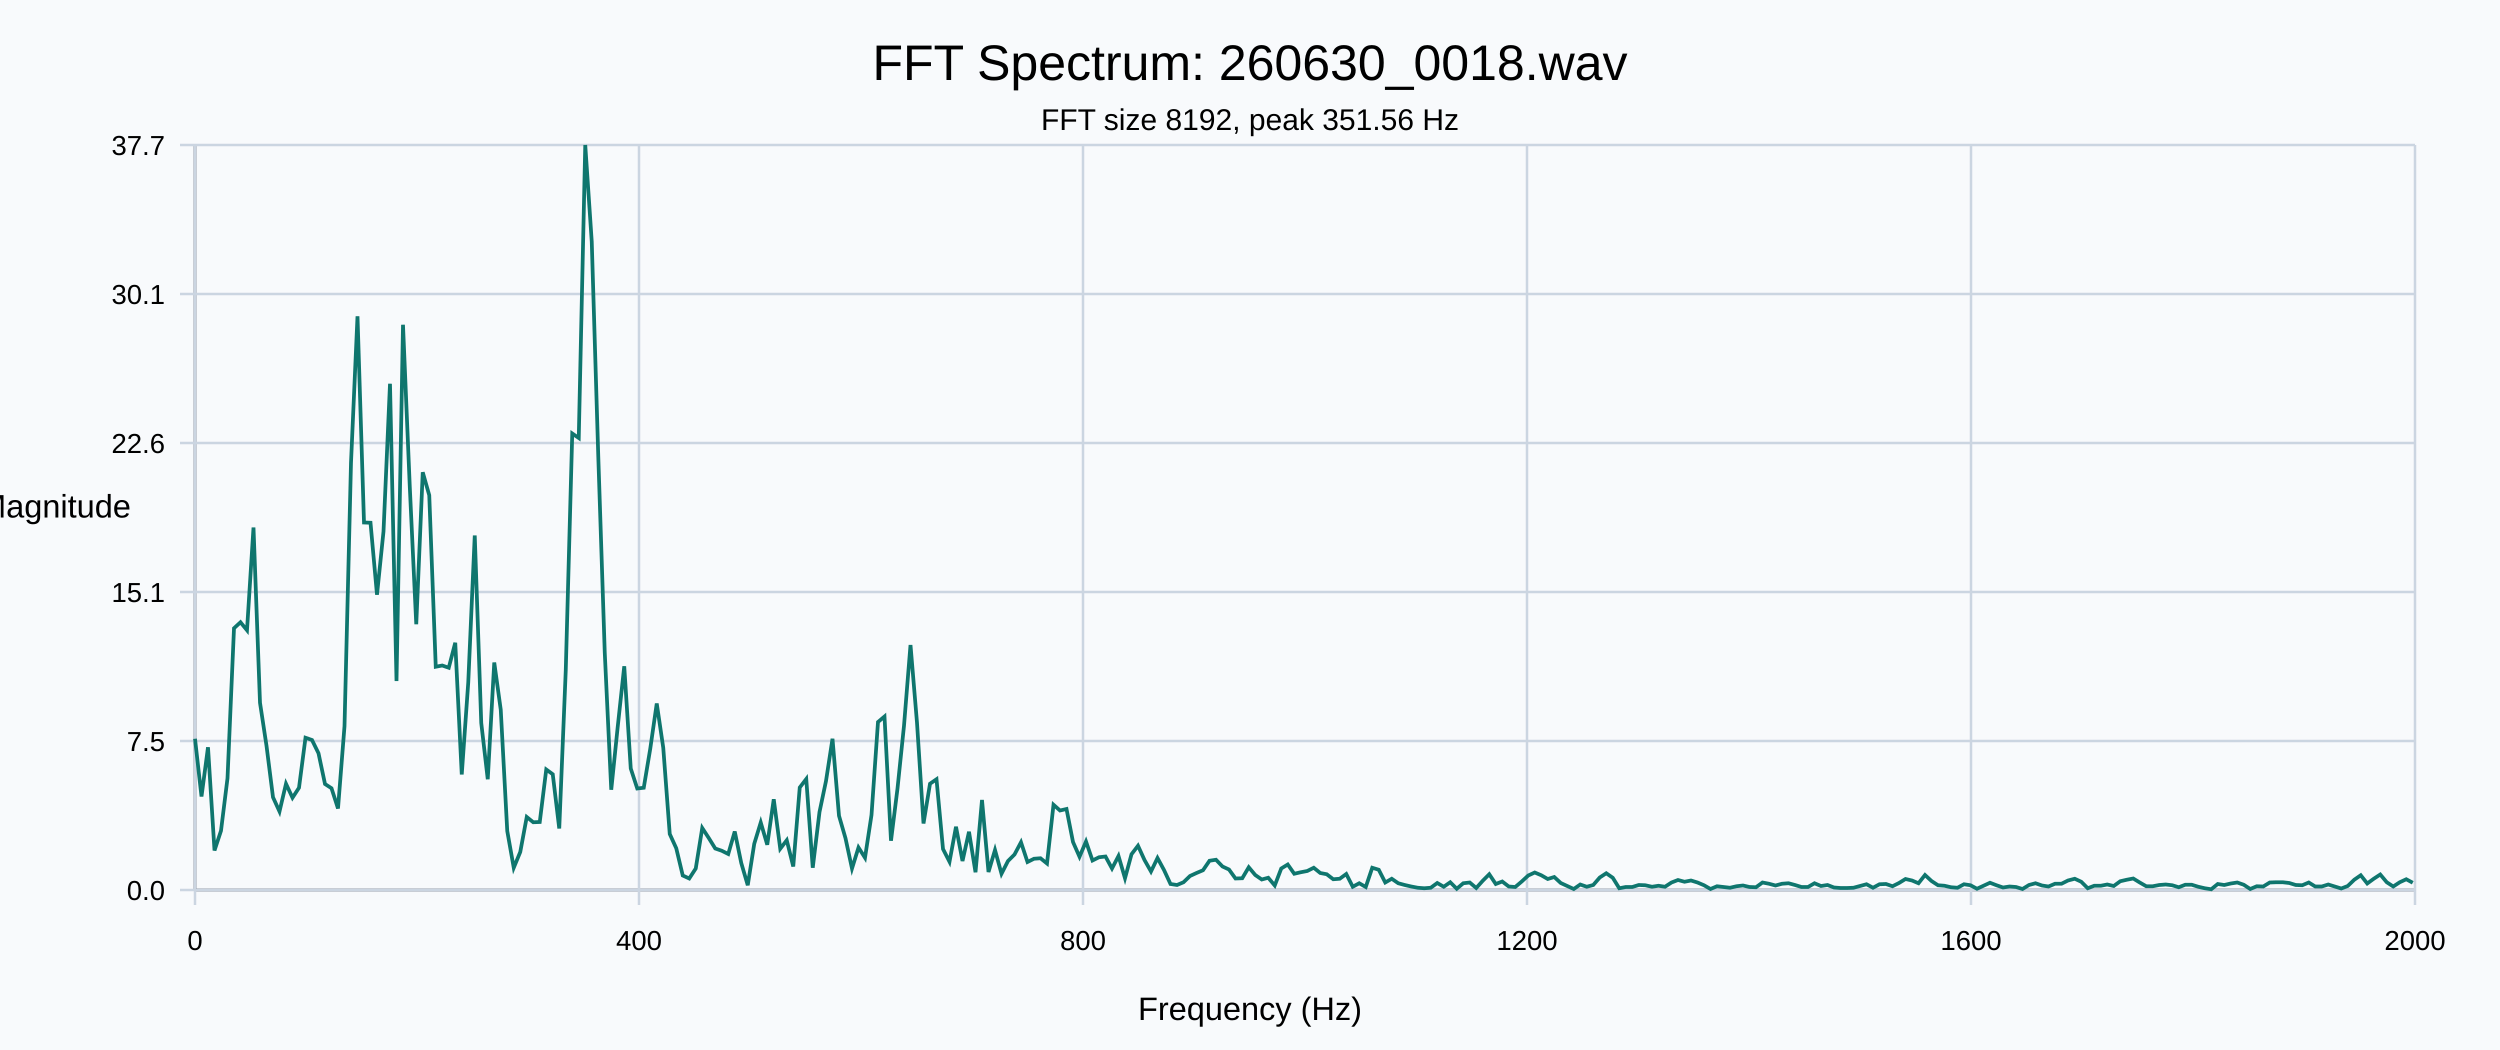
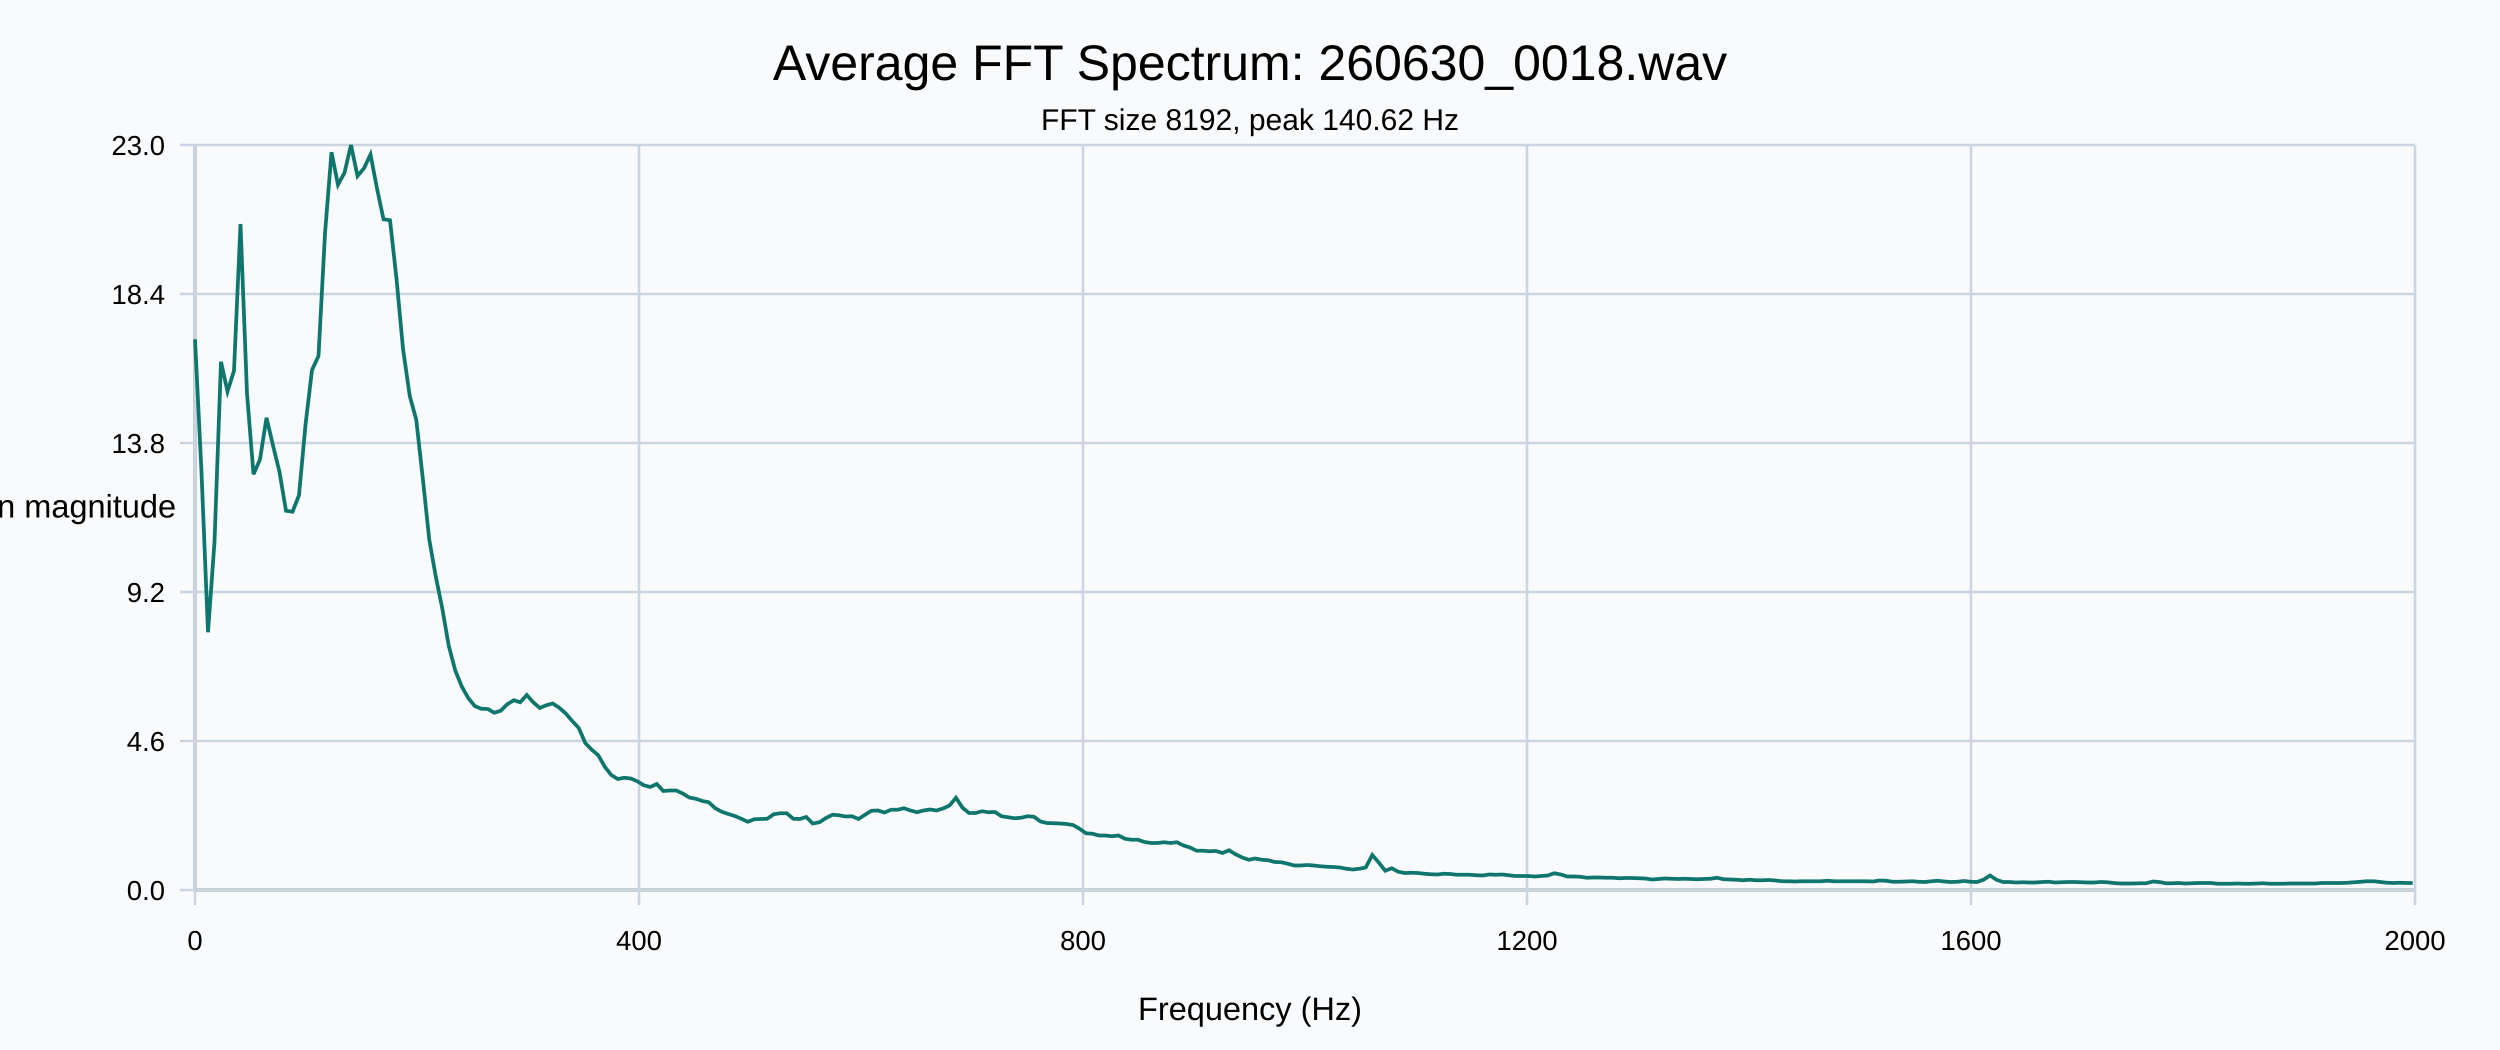
<svg xmlns="http://www.w3.org/2000/svg" width="1000" height="420" viewBox="0 0 1000 420">
  <rect width="100%" height="100%" fill="#f8fafc" />
-   <text x="500.0" y="32.0" font-size="20" font-family="Arial, sans-serif" text-anchor="middle">FFT Spectrum: 260630_0018.wav</text>
-   <text x="500.0" y="52.0" font-size="12" font-family="Arial, sans-serif" text-anchor="middle">FFT size 8192, peak 351.56 Hz</text>
+   <text x="500.0" y="32.0" font-size="20" font-family="Arial, sans-serif" text-anchor="middle">Average FFT Spectrum: 260630_0018.wav</text>
+   <text x="500.0" y="52.0" font-size="12" font-family="Arial, sans-serif" text-anchor="middle">FFT size 8192, peak 140.62 Hz</text>
  <line x1="78" y1="58" x2="78" y2="356" stroke="#334155" />
  <line x1="78" y1="356" x2="966" y2="356" stroke="#334155" />
  <text x="500.0" y="408.0" font-size="13" font-family="Arial, sans-serif" text-anchor="middle">Frequency (Hz)</text>
-   <text x="22.0" y="207.0" font-size="13" font-family="Arial, sans-serif" text-anchor="middle">Magnitude</text>
+   <text x="22.0" y="207.0" font-size="13" font-family="Arial, sans-serif" text-anchor="middle">Mean magnitude</text>
  <line x1="78.0" y1="58" x2="78.0" y2="362" stroke="#cbd5e1" />
  <text x="78.0" y="380.0" font-size="11" font-family="Arial, sans-serif" text-anchor="middle">0</text>
  <line x1="72" y1="356.0" x2="966" y2="356.0" stroke="#cbd5e1" />
  <text x="66.0" y="360.0" font-size="11" font-family="Arial, sans-serif" text-anchor="end">0.0</text>
  <line x1="255.6" y1="58" x2="255.6" y2="362" stroke="#cbd5e1" />
  <text x="255.6" y="380.0" font-size="11" font-family="Arial, sans-serif" text-anchor="middle">400</text>
  <line x1="72" y1="296.4" x2="966" y2="296.4" stroke="#cbd5e1" />
-   <text x="66.0" y="300.4" font-size="11" font-family="Arial, sans-serif" text-anchor="end">7.5</text>
+   <text x="66.0" y="300.4" font-size="11" font-family="Arial, sans-serif" text-anchor="end">4.6</text>
  <line x1="433.2" y1="58" x2="433.2" y2="362" stroke="#cbd5e1" />
  <text x="433.2" y="380.0" font-size="11" font-family="Arial, sans-serif" text-anchor="middle">800</text>
  <line x1="72" y1="236.8" x2="966" y2="236.8" stroke="#cbd5e1" />
-   <text x="66.0" y="240.8" font-size="11" font-family="Arial, sans-serif" text-anchor="end">15.1</text>
+   <text x="66.0" y="240.8" font-size="11" font-family="Arial, sans-serif" text-anchor="end">9.2</text>
  <line x1="610.8" y1="58" x2="610.8" y2="362" stroke="#cbd5e1" />
  <text x="610.8" y="380.0" font-size="11" font-family="Arial, sans-serif" text-anchor="middle">1200</text>
  <line x1="72" y1="177.2" x2="966" y2="177.2" stroke="#cbd5e1" />
-   <text x="66.0" y="181.2" font-size="11" font-family="Arial, sans-serif" text-anchor="end">22.6</text>
+   <text x="66.0" y="181.2" font-size="11" font-family="Arial, sans-serif" text-anchor="end">13.8</text>
  <line x1="788.4" y1="58" x2="788.4" y2="362" stroke="#cbd5e1" />
  <text x="788.4" y="380.0" font-size="11" font-family="Arial, sans-serif" text-anchor="middle">1600</text>
  <line x1="72" y1="117.6" x2="966" y2="117.6" stroke="#cbd5e1" />
-   <text x="66.0" y="121.6" font-size="11" font-family="Arial, sans-serif" text-anchor="end">30.1</text>
+   <text x="66.0" y="121.6" font-size="11" font-family="Arial, sans-serif" text-anchor="end">18.4</text>
  <line x1="966.0" y1="58" x2="966.0" y2="362" stroke="#cbd5e1" />
  <text x="966.0" y="380.0" font-size="11" font-family="Arial, sans-serif" text-anchor="middle">2000</text>
  <line x1="72" y1="58.0" x2="966" y2="58.0" stroke="#cbd5e1" />
-   <text x="66.0" y="62.0" font-size="11" font-family="Arial, sans-serif" text-anchor="end">37.7</text>
-   <polyline points="78.0,295.5 80.6,318.6 83.2,298.9 85.8,340.2 88.4,332.3 91.0,311.3 93.6,251.3 96.2,248.9 98.8,252.1 101.4,211.0 104.0,281.1 106.6,298.3 109.2,318.9 111.8,324.6 114.4,313.5 117.0,319.1 119.6,315.1 122.2,295.1 124.8,296.0 127.4,301.3 130.0,313.6 132.6,315.3 135.2,323.4 137.8,290.5 140.4,185.1 143.0,126.5 145.6,209.0 148.2,209.1 150.8,237.9 153.4,212.6 156.0,153.5 158.6,272.4 161.2,129.9 163.9,194.4 166.5,249.7 169.1,188.9 171.7,198.1 174.3,266.7 176.9,266.2 179.5,267.1 182.1,257.1 184.7,309.8 187.3,273.0 189.9,214.2 192.5,289.2 195.1,311.7 197.7,265.0 200.3,283.9 202.9,332.4 205.5,347.1 208.1,340.8 210.7,326.8 213.3,328.9 215.9,328.8 218.5,307.8 221.1,309.7 223.7,331.4 226.3,268.2 228.9,173.4 231.5,175.2 234.1,58.0 236.7,96.7 239.3,182.2 241.9,261.0 244.5,315.9 247.1,290.6 249.7,266.5 252.3,307.4 254.9,315.4 257.5,315.1 260.1,299.5 262.7,281.4 265.3,299.1 267.9,333.6 270.5,339.3 273.1,350.2 275.7,351.4 278.3,347.4 280.9,331.2 283.5,335.2 286.1,339.4 288.7,340.3 291.3,341.6 293.9,332.6 296.5,345.2 299.1,354.1 301.7,337.5 304.3,329.0 306.9,337.9 309.5,319.7 312.1,339.5 314.7,336.1 317.3,346.6 319.9,315.0 322.5,311.6 325.1,347.1 327.8,324.8 330.4,312.4 333.0,295.5 335.6,326.3 338.2,335.3 340.8,347.4 343.4,339.0 346.0,343.1 348.6,326.0 351.2,288.8 353.8,286.6 356.4,336.3 359.0,315.4 361.6,290.3 364.2,258.0 366.8,289.1 369.4,329.4 372.0,313.5 374.6,311.7 377.2,339.6 379.8,344.7 382.4,330.7 385.0,344.4 387.6,332.7 390.2,348.9 392.8,320.0 395.4,348.8 398.0,340.0 400.6,349.5 403.2,344.4 405.8,341.8 408.4,336.9 411.0,344.8 413.6,343.5 416.2,343.3 418.8,345.4 421.4,321.9 424.0,324.2 426.6,323.6 429.2,336.8 431.8,342.7 434.4,336.6 437.0,344.2 439.6,342.9 442.2,342.6 444.8,347.4 447.4,342.4 450.0,351.3 452.6,341.7 455.2,338.3 457.8,344.0 460.4,348.6 463.0,343.2 465.6,348.0 468.2,353.6 470.8,354.0 473.4,352.9 476.0,350.4 478.6,349.2 481.2,348.1 483.8,344.3 486.4,343.9 489.0,346.6 491.6,347.8 494.2,351.4 496.9,351.3 499.5,346.9 502.1,350.0 504.7,351.8 507.3,351.1 509.9,354.2 512.5,347.4 515.1,345.8 517.7,349.5 520.3,348.9 522.9,348.4 525.5,347.1 528.1,349.2 530.7,349.7 533.3,351.7 535.9,351.5 538.5,349.6 541.1,354.7 543.7,353.3 546.3,354.8 548.9,347.1 551.5,347.9 554.1,353.0 556.7,351.5 559.3,353.3 561.9,354.0 564.5,354.6 567.1,355.1 569.7,355.3 572.3,355.1 574.9,353.2 577.5,354.7 580.1,352.9 582.7,355.5 585.3,353.3 587.9,353.0 590.5,355.2 593.1,352.3 595.7,349.7 598.3,353.6 600.9,352.6 603.5,354.6 606.1,354.8 608.7,352.6 611.3,350.2 613.9,349.0 616.5,350.1 619.1,351.6 621.7,350.8 624.3,353.2 626.9,354.4 629.5,355.6 632.1,353.8 634.7,354.7 637.3,354.0 639.9,351.0 642.5,349.3 645.1,351.1 647.7,355.3 650.3,354.8 652.9,354.8 655.5,354.0 658.1,354.1 660.8,354.7 663.4,354.3 666.0,354.7 668.6,353.0 671.2,352.0 673.8,352.7 676.4,352.2 679.0,353.0 681.6,354.1 684.2,355.6 686.8,354.5 689.4,354.8 692.0,355.1 694.6,354.5 697.2,354.2 699.8,354.8 702.4,354.9 705.0,353.0 707.6,353.5 710.2,354.2 712.8,353.5 715.4,353.3 718.0,354.0 720.6,354.8 723.2,354.8 725.8,353.3 728.4,354.4 731.0,354.0 733.6,355.0 736.2,355.2 738.8,355.2 741.4,355.1 744.0,354.4 746.6,353.7 749.2,355.1 751.8,353.7 754.4,353.6 757.0,354.5 759.6,353.2 762.2,351.6 764.8,352.2 767.4,353.3 770.0,350.0 772.6,352.4 775.2,354.1 777.8,354.3 780.4,354.9 783.0,355.1 785.6,353.7 788.2,354.1 790.8,355.5 793.4,354.3 796.0,353.1 798.6,354.1 801.2,355.0 803.8,354.6 806.4,354.8 809.0,355.6 811.6,354.0 814.2,353.3 816.8,354.2 819.4,354.6 822.0,353.5 824.6,353.5 827.2,352.2 829.9,351.5 832.5,352.7 835.1,355.3 837.7,354.3 840.3,354.3 842.9,353.8 845.5,354.4 848.1,352.5 850.7,351.9 853.3,351.4 855.9,353.0 858.5,354.5 861.1,354.5 863.7,354.0 866.3,353.8 868.9,354.1 871.5,354.9 874.1,353.9 876.7,353.9 879.3,354.7 881.9,355.3 884.5,355.7 887.1,353.6 889.7,354.0 892.3,353.4 894.9,353.0 897.5,353.9 900.1,355.6 902.7,354.5 905.3,354.6 907.9,353.0 910.5,352.9 913.1,352.9 915.7,353.2 918.3,354.0 920.9,354.1 923.5,353.0 926.1,354.6 928.7,354.6 931.3,353.8 933.9,354.6 936.5,355.4 939.1,354.4 941.7,351.9 944.3,350.1 946.9,353.4 949.5,351.5 952.1,349.8 954.7,352.9 957.3,354.6 959.9,352.9 962.5,351.7 965.1,353.1" fill="none" stroke="#0f766e" stroke-width="1.5" />
+   <text x="66.0" y="62.0" font-size="11" font-family="Arial, sans-serif" text-anchor="end">23.0</text>
+   <polyline points="78.0,135.7 80.6,188.9 83.2,252.9 85.8,216.8 88.4,144.7 91.0,156.6 93.6,148.3 96.2,89.6 98.8,157.4 101.4,189.7 104.0,183.8 106.6,167.1 109.2,178.2 111.8,188.8 114.4,204.3 117.0,204.7 119.6,198.1 122.2,169.9 124.8,148.0 127.4,142.4 130.0,93.4 132.6,60.9 135.2,73.9 137.8,69.1 140.4,58.0 143.0,70.4 145.6,67.3 148.2,61.8 150.8,75.4 153.4,87.7 156.0,88.1 158.6,111.5 161.2,139.5 163.9,158.4 166.5,167.9 169.1,191.2 171.7,215.8 174.3,230.6 176.9,243.3 179.5,258.3 182.1,268.2 184.7,274.6 187.3,279.2 189.9,282.4 192.5,283.5 195.1,283.6 197.7,285.1 200.3,284.3 202.9,281.7 205.5,280.1 208.1,280.9 210.7,278.0 213.3,280.9 215.9,283.2 218.5,282.1 221.1,281.4 223.7,283.1 226.3,285.4 228.9,288.4 231.5,291.2 234.1,297.2 236.7,299.9 239.3,302.1 241.9,306.7 244.5,310.0 247.1,311.6 249.7,311.1 252.3,311.4 254.9,312.5 257.5,314.1 260.1,314.8 262.7,313.6 265.3,316.4 267.9,316.2 270.5,316.2 273.1,317.4 275.7,319.0 278.3,319.5 280.9,320.4 283.5,320.9 286.1,323.3 288.7,324.7 291.3,325.6 293.9,326.4 296.5,327.5 299.1,328.7 301.7,327.7 304.3,327.6 306.9,327.5 309.5,325.7 312.1,325.3 314.7,325.3 317.3,327.5 319.9,327.6 322.5,326.8 325.1,329.4 327.8,328.9 330.4,327.2 333.0,325.9 335.6,326.1 338.2,326.6 340.8,326.5 343.4,327.6 346.0,325.9 348.6,324.3 351.2,324.2 353.8,325.0 356.4,323.9 359.0,323.9 361.6,323.3 364.2,324.2 366.8,324.9 369.4,324.2 372.0,323.8 374.6,324.2 377.2,323.4 379.8,322.2 382.4,319.1 385.0,323.1 387.6,325.2 390.2,325.2 392.8,324.5 395.4,324.9 398.0,324.8 400.6,326.5 403.2,326.9 405.8,327.3 408.4,327.1 411.0,326.5 413.6,326.7 416.2,328.6 418.8,329.2 421.4,329.3 424.0,329.4 426.6,329.6 429.2,330.0 431.8,331.5 434.4,333.3 437.0,333.5 439.6,334.2 442.2,334.2 444.8,334.5 447.4,334.2 450.0,335.5 452.6,335.9 455.2,335.9 457.8,336.8 460.4,337.2 463.0,337.2 465.6,336.9 468.2,337.2 470.8,336.9 473.4,338.2 476.0,339.0 478.6,340.3 481.2,340.3 483.8,340.5 486.4,340.4 489.0,341.2 491.6,340.1 494.2,341.7 496.9,343.0 499.5,343.9 502.1,343.4 504.7,343.9 507.3,344.1 509.9,344.8 512.5,344.9 515.1,345.5 517.7,346.2 520.3,346.2 522.9,346.0 525.5,346.2 528.1,346.5 530.7,346.7 533.3,346.8 535.9,347.0 538.5,347.5 541.1,347.8 543.7,347.5 546.3,347.0 548.9,342.0 551.5,345.0 554.1,348.3 556.7,347.3 559.3,348.7 561.9,349.2 564.5,349.1 567.1,349.2 569.7,349.5 572.3,349.7 574.9,349.8 577.5,349.5 580.1,349.6 582.7,349.9 585.3,349.9 587.9,349.9 590.5,350.1 593.1,350.2 595.7,349.8 598.3,349.9 600.9,349.8 603.5,350.1 606.1,350.4 608.7,350.4 611.3,350.4 613.9,350.6 616.5,350.4 619.1,350.2 621.7,349.3 624.3,349.8 626.9,350.6 629.5,350.6 632.1,350.7 634.7,351.1 637.3,351.0 639.9,351.0 642.5,351.1 645.1,351.1 647.7,351.3 650.3,351.2 652.9,351.2 655.5,351.3 658.1,351.4 660.8,351.8 663.4,351.6 666.0,351.4 668.6,351.5 671.2,351.6 673.8,351.5 676.4,351.6 679.0,351.7 681.6,351.6 684.2,351.5 686.8,351.1 689.4,351.7 692.0,351.8 694.6,351.9 697.2,352.1 699.8,351.9 702.4,352.1 705.0,352.1 707.6,352.0 710.2,352.2 712.8,352.5 715.4,352.5 718.0,352.6 720.6,352.5 723.2,352.5 725.8,352.5 728.4,352.5 731.0,352.3 733.6,352.5 736.2,352.5 738.8,352.5 741.4,352.5 744.0,352.5 746.6,352.5 749.2,352.6 751.8,352.2 754.4,352.3 757.0,352.7 759.6,352.7 762.2,352.6 764.8,352.5 767.4,352.7 770.0,352.8 772.6,352.5 775.2,352.3 777.8,352.6 780.4,352.8 783.0,352.7 785.6,352.4 788.2,352.7 790.8,352.8 793.4,351.9 796.0,350.2 798.6,351.9 801.2,352.8 803.8,352.8 806.4,353.0 809.0,352.9 811.6,353.0 814.2,353.0 816.8,352.8 819.4,352.7 822.0,353.0 824.6,352.9 827.2,352.8 829.9,352.8 832.5,352.9 835.1,353.0 837.7,353.0 840.3,352.8 842.9,352.9 845.5,353.2 848.1,353.4 850.7,353.4 853.3,353.4 855.9,353.3 858.5,353.3 861.1,352.6 863.7,352.8 866.3,353.3 868.9,353.3 871.5,353.2 874.1,353.4 876.7,353.3 879.3,353.2 881.9,353.2 884.5,353.2 887.1,353.5 889.7,353.5 892.3,353.5 894.9,353.4 897.5,353.5 900.1,353.5 902.7,353.4 905.3,353.3 907.9,353.5 910.5,353.5 913.1,353.5 915.7,353.4 918.3,353.4 920.9,353.4 923.5,353.4 926.1,353.4 928.7,353.2 931.3,353.2 933.9,353.2 936.5,353.2 939.1,353.1 941.7,352.9 944.3,352.7 946.9,352.5 949.5,352.5 952.1,352.8 954.7,353.1 957.3,353.2 959.9,353.1 962.5,353.2 965.1,353.2" fill="none" stroke="#0f766e" stroke-width="1.5" />
</svg>
